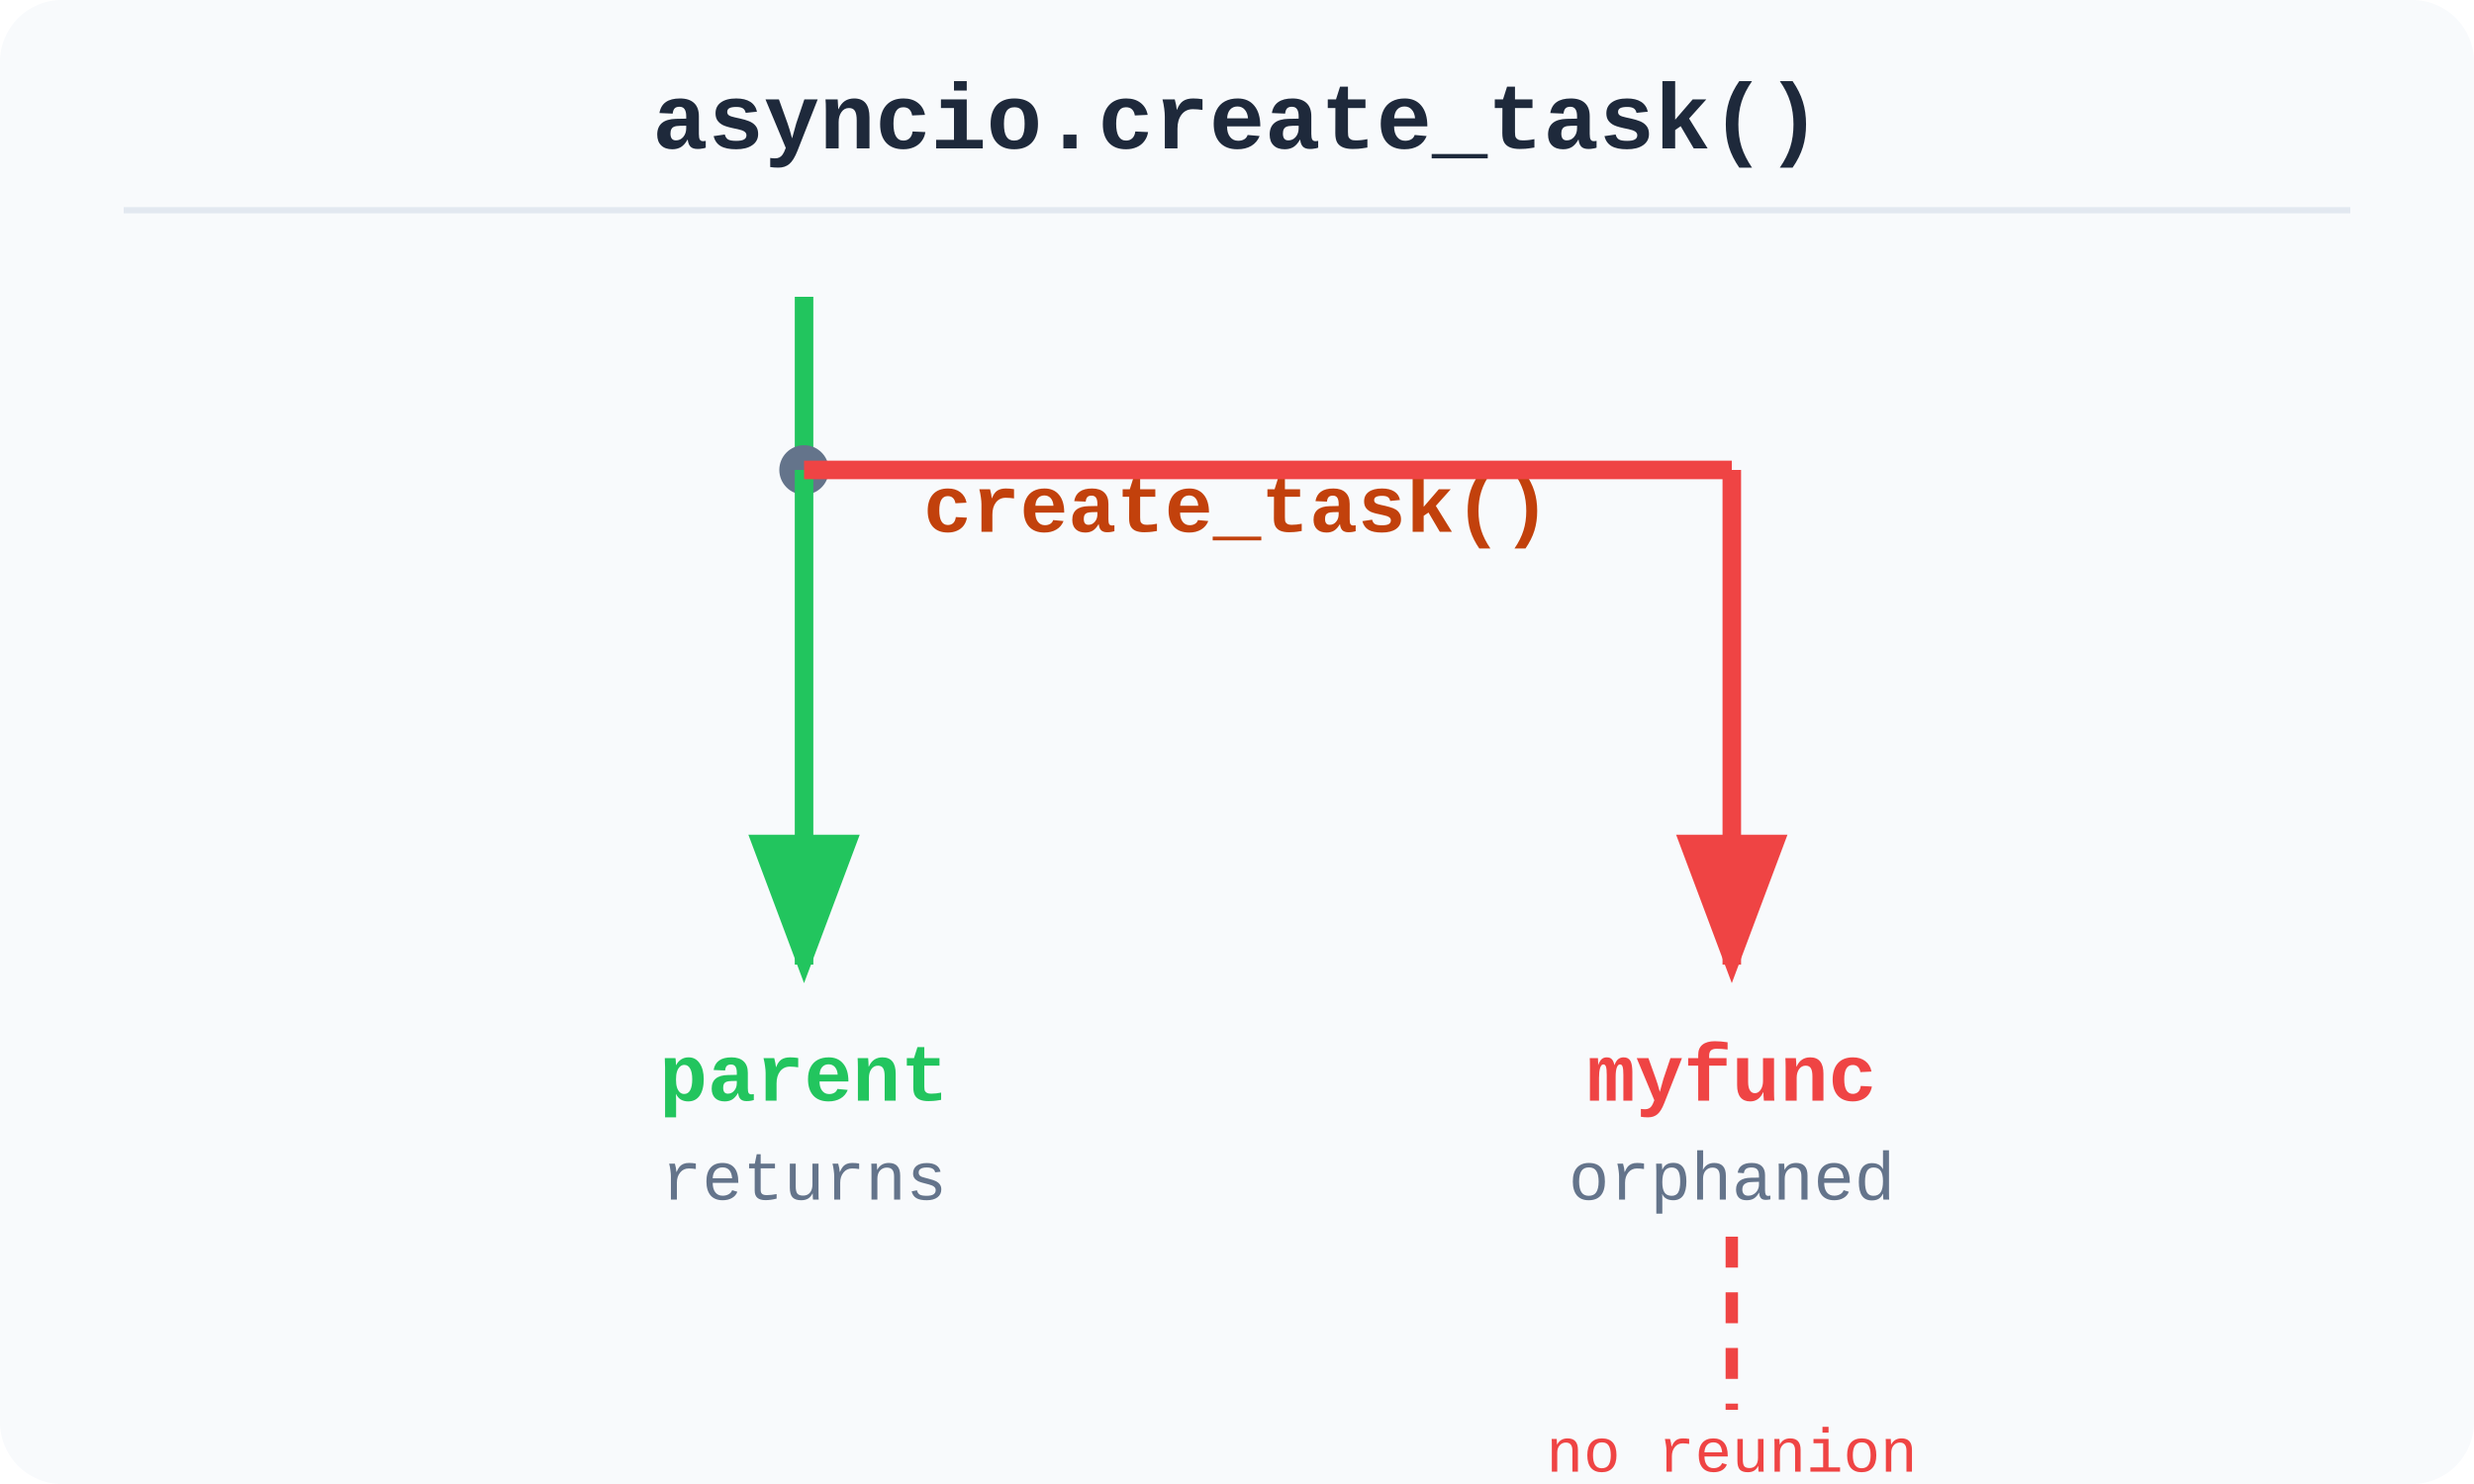
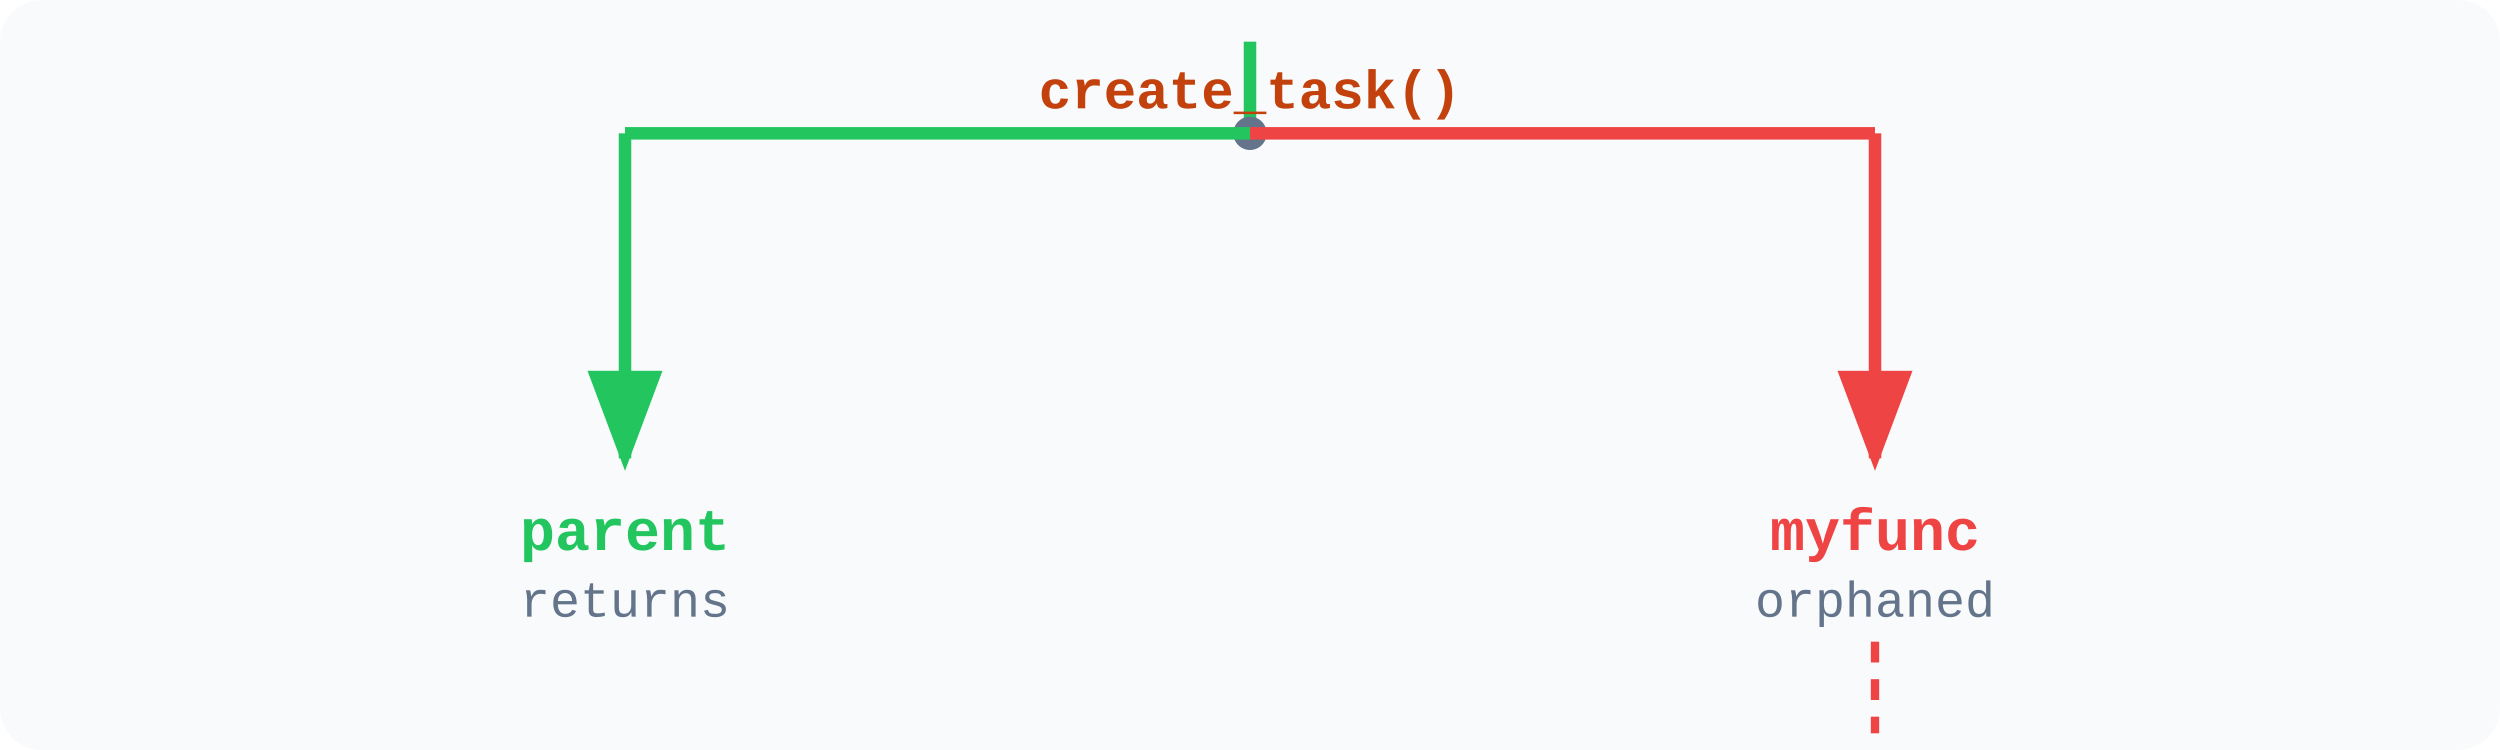
- <svg xmlns="http://www.w3.org/2000/svg" font-family="'Courier New', monospace" height="240" viewBox="0 0 400 240" width="400">
+ <svg xmlns="http://www.w3.org/2000/svg" font-family="'Courier New', monospace" height="180" viewBox="0 0 600 180" width="600">
  <defs>
    <marker id="arrowGreen" markerHeight="6" markerWidth="8" orient="auto" refX="7" refY="3">
      <polygon fill="#22c55e" points="0 0, 8 3, 0 6" />
    </marker>
    <marker id="arrowRed" markerHeight="6" markerWidth="8" orient="auto" refX="7" refY="3">
      <polygon fill="#ef4444" points="0 0, 8 3, 0 6" />
    </marker>
  </defs>
-   <rect fill="#f8fafc" height="240" rx="10" width="400" />
-   <text fill="#1e293b" font-size="15" font-weight="700" text-anchor="middle" x="200" y="24">asyncio.create_task()</text>
-   <line stroke="#e2e8f0" stroke-width="1" x1="20" x2="380" y1="34" y2="34" />
-   <line stroke="#22c55e" stroke-width="3" x1="130" x2="130" y1="48" y2="76" />
-   <circle cx="130" cy="76" fill="#64748b" r="4" />
-   <text fill="#c2410c" font-size="13" font-weight="700" text-anchor="middle" x="200" y="86">create_task()</text>
-   <line marker-end="url(#arrowGreen)" stroke="#22c55e" stroke-width="3" x1="130" x2="130" y1="76" y2="156" />
-   <line stroke="#ef4444" stroke-width="3" x1="130" x2="280" y1="76" y2="76" />
-   <line marker-end="url(#arrowRed)" stroke="#ef4444" stroke-width="3" x1="280" x2="280" y1="76" y2="156" />
-   <text fill="#22c55e" font-size="13" font-weight="700" text-anchor="middle" x="130" y="178">parent</text>
-   <text fill="#64748b" font-size="11" text-anchor="middle" x="130" y="194">returns</text>
-   <text fill="#ef4444" font-size="13" font-weight="700" text-anchor="middle" x="280" y="178">myfunc</text>
-   <text fill="#64748b" font-size="11" text-anchor="middle" x="280" y="194">orphaned</text>
-   <line stroke="#ef4444" stroke-dasharray="5,4" stroke-width="2" x1="280" x2="280" y1="200" y2="228" />
-   <text fill="#ef4444" font-size="10" text-anchor="middle" x="280" y="238">no reunion</text>
+   <rect fill="#f8fafc" height="180" rx="10" width="600" />
+   <line stroke="#22c55e" stroke-width="3" x1="300" x2="300" y1="10" y2="32" />
+   <circle cx="300" cy="32" fill="#64748b" r="4" />
+   <text fill="#c2410c" font-size="13" font-weight="700" text-anchor="middle" x="300" y="26">create_task()</text>
+   <line stroke="#22c55e" stroke-width="3" x1="300" x2="150" y1="32" y2="32" />
+   <line marker-end="url(#arrowGreen)" stroke="#22c55e" stroke-width="3" x1="150" x2="150" y1="32" y2="110" />
+   <line stroke="#ef4444" stroke-width="3" x1="300" x2="450" y1="32" y2="32" />
+   <line marker-end="url(#arrowRed)" stroke="#ef4444" stroke-width="3" x1="450" x2="450" y1="32" y2="110" />
+   <text fill="#22c55e" font-size="14" font-weight="700" text-anchor="middle" x="150" y="132">parent</text>
+   <text fill="#64748b" font-size="12" text-anchor="middle" x="150" y="148">returns</text>
+   <text fill="#ef4444" font-size="14" font-weight="700" text-anchor="middle" x="450" y="132">myfunc</text>
+   <text fill="#64748b" font-size="12" text-anchor="middle" x="450" y="148">orphaned</text>
+   <line stroke="#ef4444" stroke-dasharray="5,4" stroke-width="2" x1="450" x2="450" y1="154" y2="176" />
</svg>
